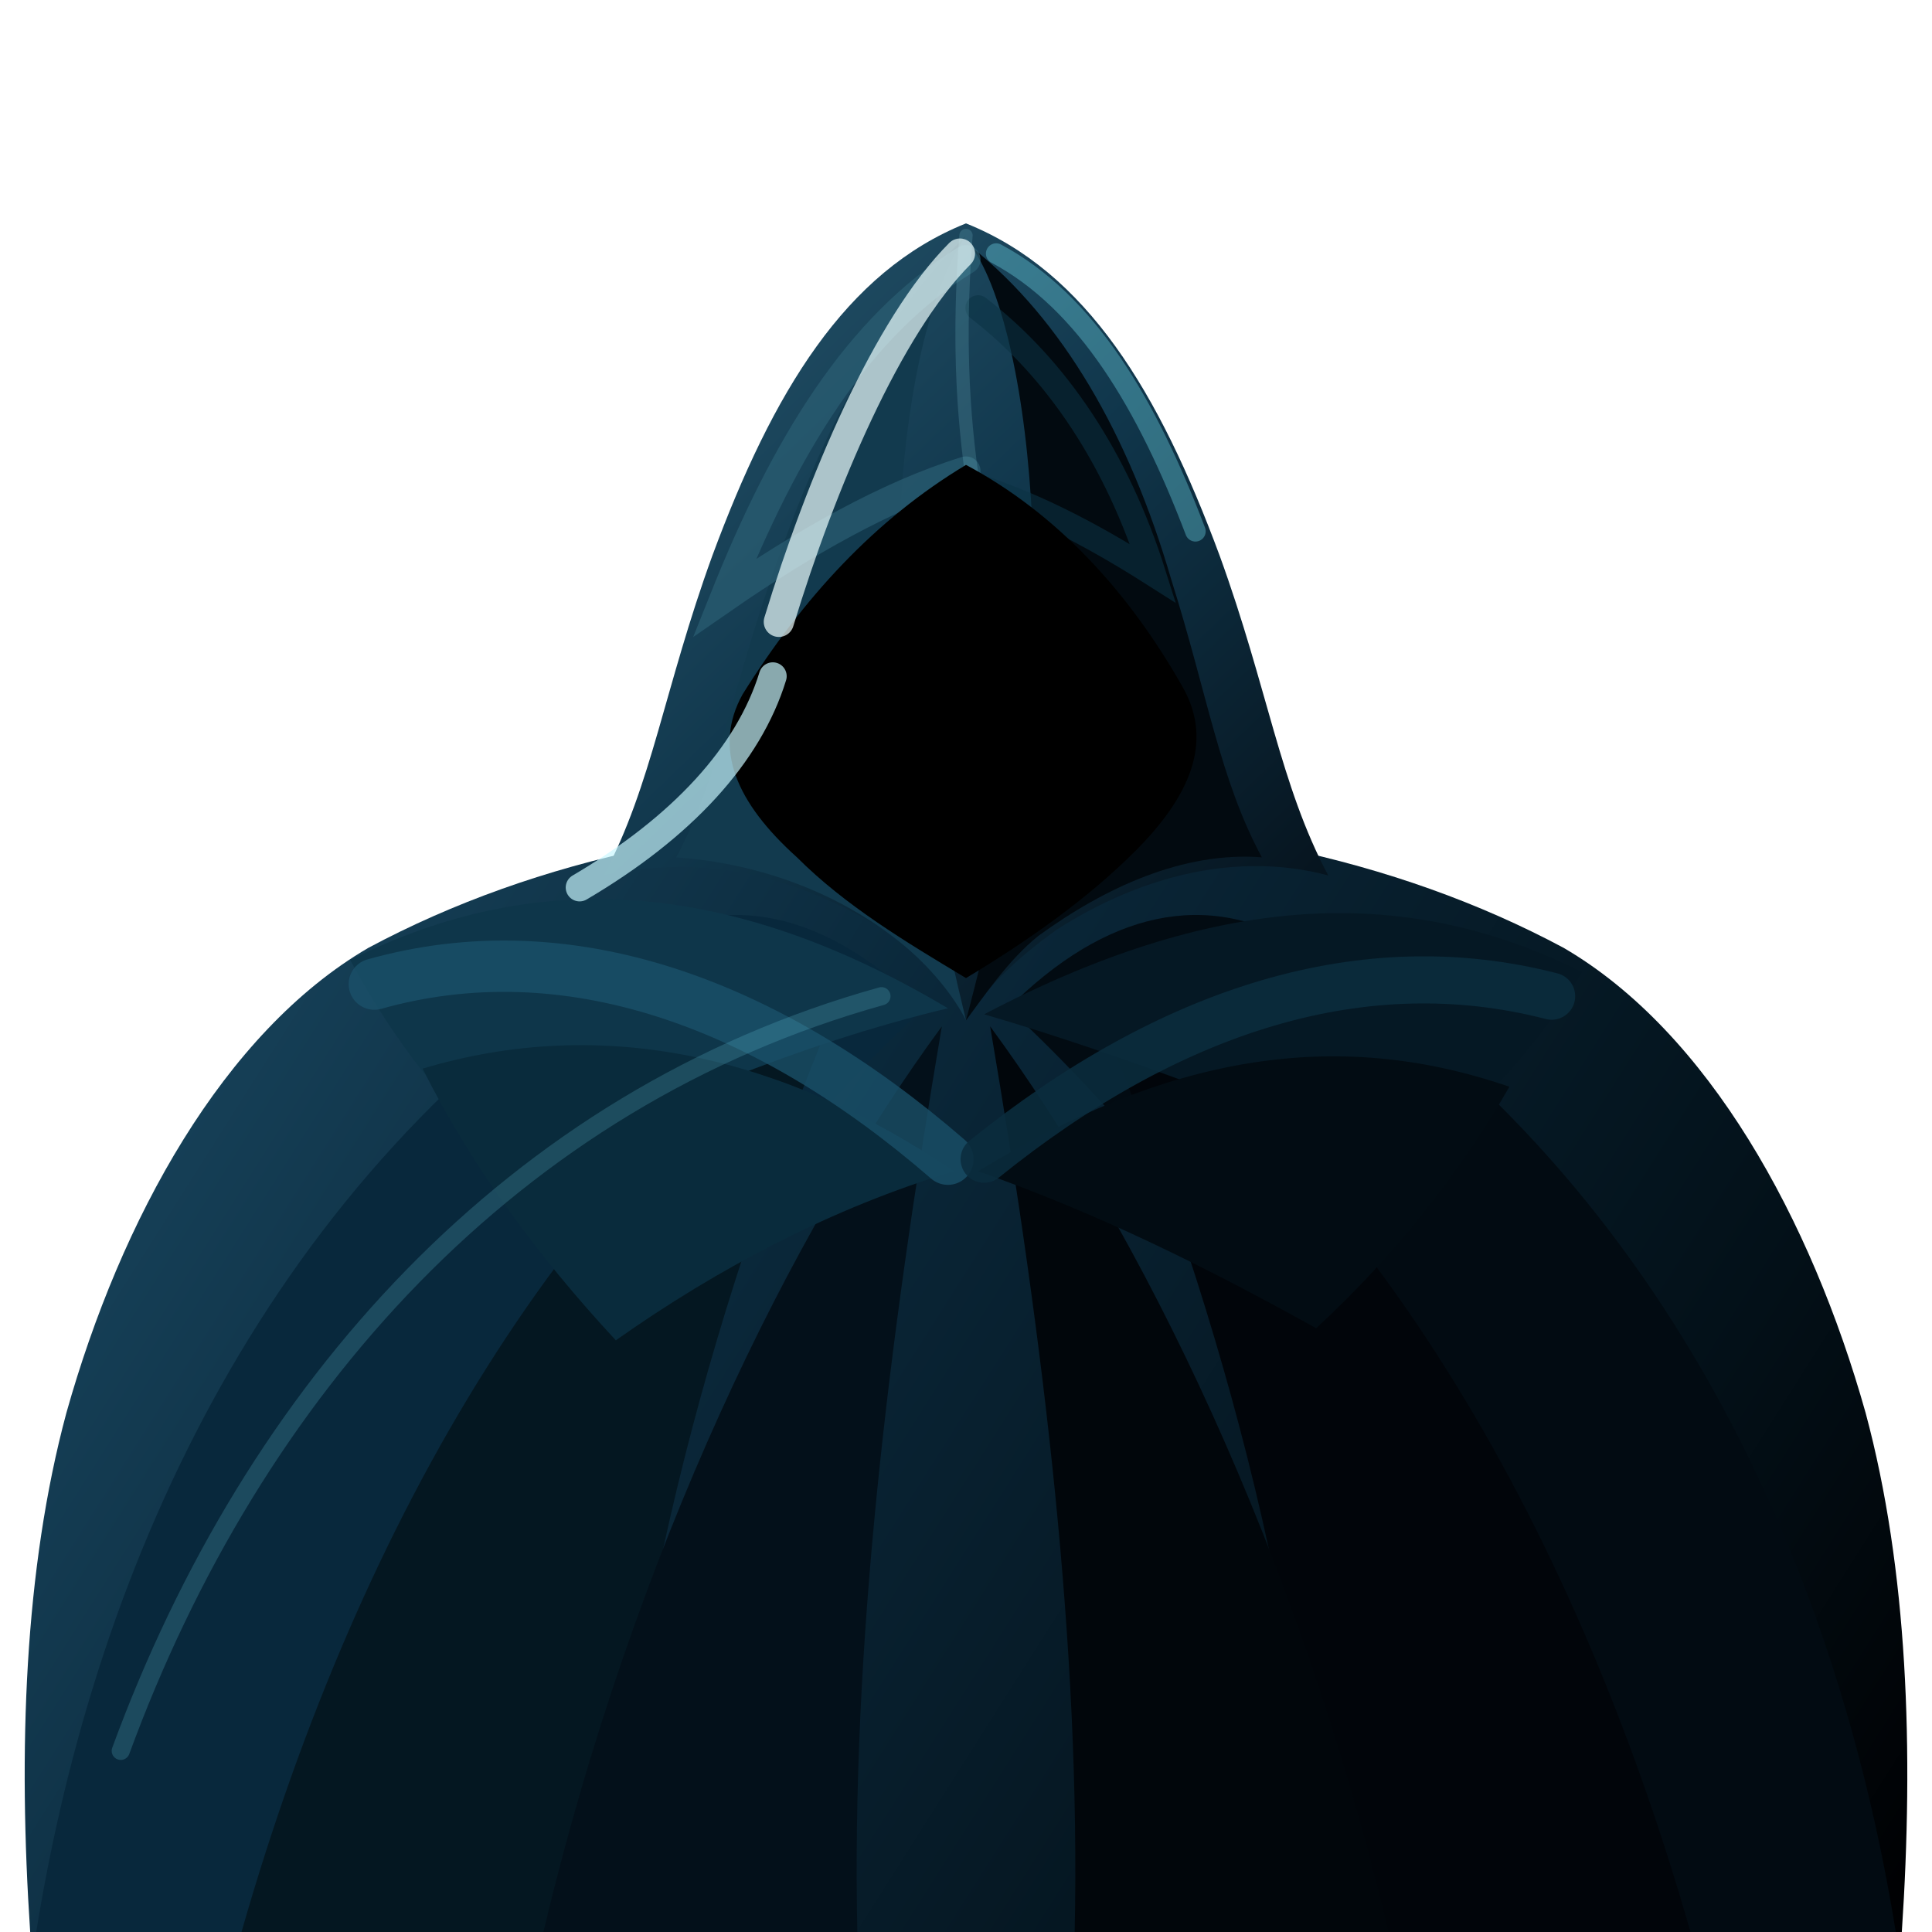
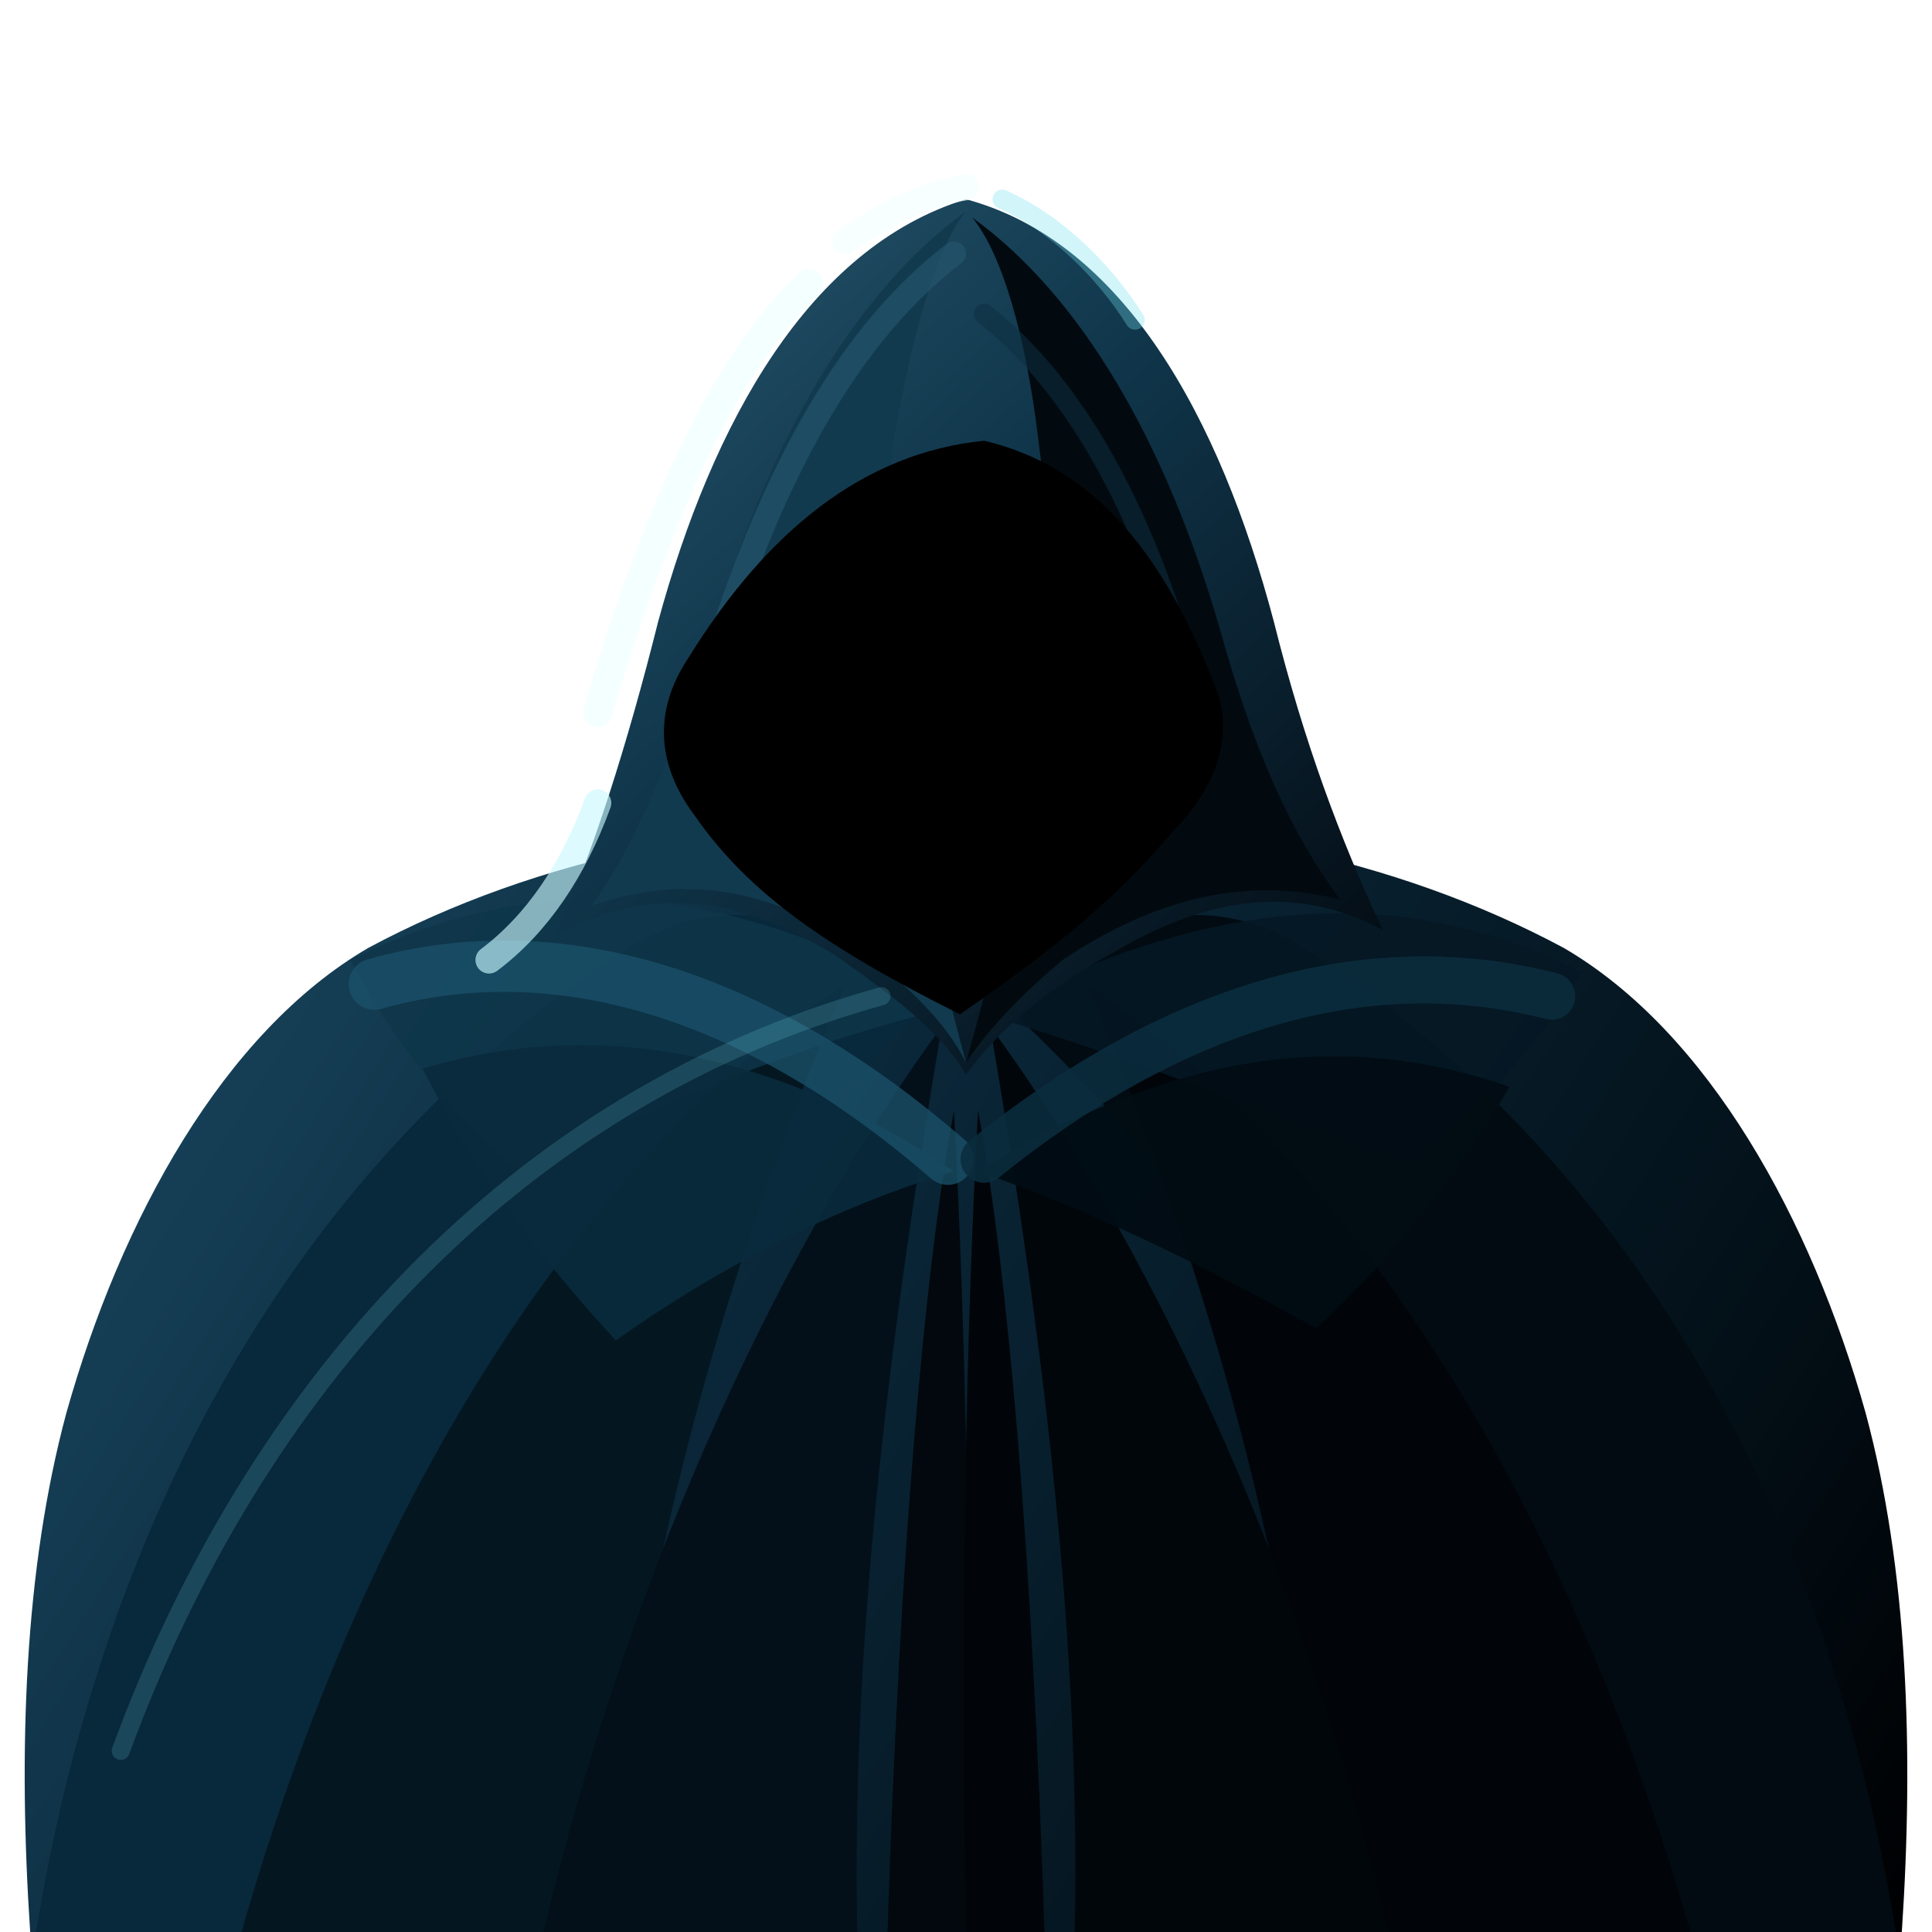
<svg xmlns="http://www.w3.org/2000/svg" viewBox="0 0 32 32" role="img" focusable="false" aria-labelledby="mt md" data-brand-vector-source="reference-derived-contours-v8-24">
  <defs>
    <linearGradient id="mc" x1="1" y1="13" x2="31" y2="32" gradientUnits="userSpaceOnUse">
      <stop stop-color="#1b4b65" />
      <stop offset=".4" stop-color="#0a2739" />
      <stop offset=".8" stop-color="#031018" />
      <stop offset="1" stop-color="#000103" />
    </linearGradient>
-     <linearGradient id="mh" x1="9" y1="3.5" x2="23" y2="18" gradientUnits="userSpaceOnUse">
+     <linearGradient id="mh" x1="9" y1="3" x2="23" y2="18" gradientUnits="userSpaceOnUse">
      <stop stop-color="#2a5a72" />
-       <stop offset=".45" stop-color="#10364b" />
+       <stop offset=".42" stop-color="#10364b" />
      <stop offset="1" stop-color="#02060c" />
    </linearGradient>
  </defs>
  <path d="M16 13.6C12.3 13.5 8.9 14.2 6.1 15.7C3.7 17.1 2 20.2 1.1 23.4C.4 26 .3 29 .5 32H31.5C31.7 29 31.6 26 30.9 23.4C30 20.2 28.3 17.1 25.9 15.7C23.1 14.2 19.7 13.5 16 13.6Z" fill="url(#mc)" />
  <path d="M.6 32C1.6 25.8 4.5 19.5 10.4 15.7C12 14.7 13.7 15.1 15.3 16.7C11.3 20.4 8 26 6 32Z" fill="#08283c" />
  <path d="M31.4 32C30.4 25.8 27.5 19.5 21.6 15.7C20 14.7 18.3 15.1 16.7 16.7C20.7 20.4 24 26 26 32Z" fill="#020b12" />
  <path d="M4 32C6 25 9.5 19.3 14 16.3C11.8 21.5 10.4 26.8 10.1 32Z" fill="#041721" />
  <path d="M28 32C26 25 22.5 19.3 18 16.3C20.2 21.5 21.6 26.8 21.9 32Z" fill="#01050a" />
  <path d="M9 32C10.5 25.7 13.1 20.4 15.6 17C14.7 22.3 14.1 27.3 14.2 32Z" fill="#03101a" />
  <path d="M23 32C21.5 25.7 18.9 20.4 16.4 17C17.3 22.3 17.9 27.3 17.8 32Z" fill="#01060b" />
-   <path d="M5.8 15.9C8.8 14.4 12 14.5 15.7 16.7C13.2 17.3 10.9 18.3 8.6 19.4C7.4 18.4 6.5 17.2 5.8 15.9Z" fill="#0e364a" />
-   <path d="M26.2 16.1C23.4 14.7 20.3 14.7 16.3 16.8C18.7 17.5 20.9 18.4 23.3 19.3C24.5 18.4 25.5 17.3 26.2 16.1Z" fill="#051824" />
-   <path d="M7 17.7C10 16.8 13 17.5 15.8 19.4C13.8 20 11.9 21 10.2 22.2C8.9 20.8 7.8 19.3 7 17.7Z" fill="#092b3c" />
-   <path d="M25 18C22.1 17 19.3 17.5 16.2 19.4C18.2 20.1 20 21 21.8 22C23.1 20.8 24.2 19.4 25 18Z" fill="#020c13" />
+   <path d="M14.7 32C14.9 25.8 15.3 21.1 15.8 18.4C16 22 16.1 27 16 32Z" fill="#02080d" />
+   <path d="M17.3 32C17.1 25.8 16.7 21.1 16.2 18.4C16 22 15.9 27 16 32Z" fill="#010509" />
+   <path d="M5.8 15.9C8.8 14.4 12 14.5 15.7 16.7C13.2 17.3 10.9 18.3 8.6 19.4C7.4 18.4 6.5 17.2 5.8 15.9Z" fill="#0e364a" fill-opacity=".86" />
+   <path d="M26.2 16.1C23.4 14.7 20.3 14.7 16.3 16.8C18.7 17.5 20.9 18.4 23.3 19.3C24.5 18.4 25.5 17.3 26.2 16.1Z" fill="#051824" fill-opacity=".9" />
+   <path d="M7 17.7C10 16.8 13 17.5 15.8 19.4C13.8 20 11.9 21 10.2 22.2C8.9 20.8 7.8 19.3 7 17.7Z" fill="#092b3c" fill-opacity=".92" />
+   <path d="M25 18C22.1 17 19.3 17.5 16.2 19.4C18.2 20.1 20 21 21.8 22C23.1 20.8 24.2 19.4 25 18Z" fill="#020c13" fill-opacity=".95" />
  <path d="M6.2 16.3C9.4 15.4 12.7 16.6 15.7 19.2" fill="none" stroke="#1b526b" stroke-opacity=".76" stroke-width=".85" stroke-linecap="round" />
  <path d="M25.7 16.5C22.6 15.7 19.4 16.7 16.3 19.2" fill="none" stroke="#0b2d3e" stroke-opacity=".88" stroke-width=".78" stroke-linecap="round" />
-   <path d="M16 3.7C14 4.5 12.8 6.5 11.8 9.2C11 11.4 10.8 13 10 14.5C11.8 14.1 13.4 14.6 14.8 15.5C15.4 15.9 15.8 16.4 16 16.9C16.3 16.4 16.8 15.9 17.5 15.4C18.9 14.5 20.5 14.1 22 14.5C21.2 13 21 11.4 20.2 9.2C19.2 6.5 18 4.5 16 3.7Z" fill="url(#mh)" />
-   <path d="M16 3.9C14.5 5.4 13.6 7.2 12.8 9.5C12.1 11.5 11.9 12.9 11.2 14.2C12.6 14.3 13.9 14.8 14.9 15.6C15.4 16 15.8 16.5 16 16.9C15.3 14 14.8 11.2 14.9 8.7C15 6.5 15.4 4.8 16 3.9Z" fill="#123a4e" />
-   <path d="M16.1 4.1C17.6 5.3 18.7 7.2 19.4 9.6C20 11.5 20.2 12.9 20.9 14.2C19.6 14.1 18.3 14.7 17.2 15.5C16.7 15.9 16.3 16.5 16 16.9C16.8 13.9 17.2 11.1 17.1 8.7C17 6.5 16.6 4.8 16.1 4.1Z" fill="#020a10" />
-   <path d="M16 4.3C14.2 5.4 13 7.4 12 9.9C13.3 9 14.7 8.2 16 7.8" fill="none" stroke="#2b6074" stroke-opacity=".68" stroke-width=".48" stroke-linecap="round" />
-   <path d="M16.2 5.1C17.5 6.1 18.5 7.6 19.1 9.5C18 8.8 17 8.3 16 8" fill="none" stroke="#0c3344" stroke-opacity=".58" stroke-width=".42" stroke-linecap="round" />
-   <path d="M16 3.9C15.9 5.2 15.9 6.5 16.1 7.9" fill="none" stroke="#9be9f4" stroke-opacity=".16" stroke-width=".22" stroke-linecap="round" />
-   <path d="M16 7.7C14.5 8.6 13.3 9.9 12.3 11.5C11.8 12.4 12.2 13.3 13.2 14.2C14 15 15 15.6 16 16.2C17 15.6 18 14.9 18.8 14.1C19.7 13.2 20.1 12.3 19.6 11.4C18.7 9.8 17.5 8.5 16 7.7Z" fill="#000" />
-   <path d="M9.6 14.7C11.3 13.7 12.4 12.5 12.8 11.2" fill="none" stroke="#c9f8ff" stroke-opacity=".68" stroke-width=".46" stroke-linecap="round" />
-   <path d="M12.9 10.3C13.6 8 14.7 5.4 15.9 4.2" fill="none" stroke="#efffff" stroke-opacity=".7" stroke-width=".5" stroke-linecap="round" />
-   <path d="M16.5 4.2C18 5 19 6.7 19.8 8.8" fill="none" stroke="#72deef" stroke-opacity=".36" stroke-width=".34" stroke-linecap="round" />
-   <path d="M2 29C4.2 23 8.5 18.2 14.6 16.5" fill="none" stroke="#70d6e8" stroke-opacity=".2" stroke-width=".3" stroke-linecap="round" />
+   <path d="M16 3.3C13.4 4.1 11.8 7 10.9 10.3C10.4 12.3 9.8 14.2 9.2 15.5C10.8 14.6 12.3 14.9 13.8 15.8C14.8 16.5 15.6 17.1 16 17.8C16.5 17.1 17.3 16.4 18.4 15.8C19.9 14.9 21.4 14.6 22.9 15.4C22.2 13.9 21.6 12.3 21.1 10.3C20.2 6.9 18.6 4 16 3.3Z" fill="url(#mh)" />
+   <path d="M16 3.5C14.2 4.8 12.7 7.3 11.8 10.5C11.2 12.3 10.6 13.9 9.8 15C11.5 14.4 13.1 14.8 14.6 16C15.2 16.5 15.7 17 16 17.6C15 13.9 14.4 10.3 14.8 7.3C15.1 5.6 15.5 4.1 16 3.5Z" fill="#123a4e" />
+   <path d="M16.1 3.6C17.9 4.9 19.3 7.3 20.2 10.4C20.7 12.2 21.3 13.7 22.2 14.9C20.6 14.5 19.1 14.9 17.6 15.9C17 16.4 16.4 17 16 17.6C17.1 13.7 17.6 10.3 17.2 7.3C17 5.6 16.6 4.2 16.1 3.6Z" fill="#020a10" />
+   <path d="M15.8 4.2C14.1 5.5 12.9 7.7 12 10.4C13.3 9.4 14.5 8.6 15.9 8" fill="none" stroke="#24566d" stroke-opacity=".68" stroke-width=".4" stroke-linecap="round" />
+   <path d="M16.3 5.2C17.7 6.3 18.7 8.1 19.4 10.2C18.4 9.4 17.4 8.8 16.2 8.3" fill="none" stroke="#0d3041" stroke-opacity=".56" stroke-width=".34" stroke-linecap="round" />
+   <path d="M16.3 7.3C14.3 7.5 12.7 8.8 11.4 10.9C10.8 11.8 10.9 12.7 11.5 13.5C12.4 14.8 13.7 15.7 15.9 16.8C17.2 15.9 18.4 15 19.4 13.8C20.1 13.1 20.5 12.2 20.1 11.3C19.2 9 18 7.7 16.3 7.3Z" fill="#000" />
+   <path d="M8.1 15.9C8.9 15.3 9.5 14.4 9.9 13.3" fill="none" stroke="#c9f8ff" stroke-opacity=".64" stroke-width=".45" stroke-linecap="round" />
+   <path d="M9.9 11.8C10.7 9.1 11.8 6.2 13.4 4.7" fill="none" stroke="#efffff" stroke-opacity=".68" stroke-width=".48" stroke-linecap="round" />
+   <path d="M14 4C14.7 3.5 15.4 3.2 16 3.1" fill="none" stroke="#f6ffff" stroke-opacity=".74" stroke-width=".43" stroke-linecap="round" />
+   <path d="M16.6 3.3C17.5 3.7 18.3 4.5 18.8 5.3" fill="none" stroke="#72deef" stroke-opacity=".32" stroke-width=".32" stroke-linecap="round" />
+   <path d="M2 29C4.2 23 8.5 18.2 14.6 16.5" fill="none" stroke="#70d6e8" stroke-opacity=".18" stroke-width=".3" stroke-linecap="round" />
</svg>
